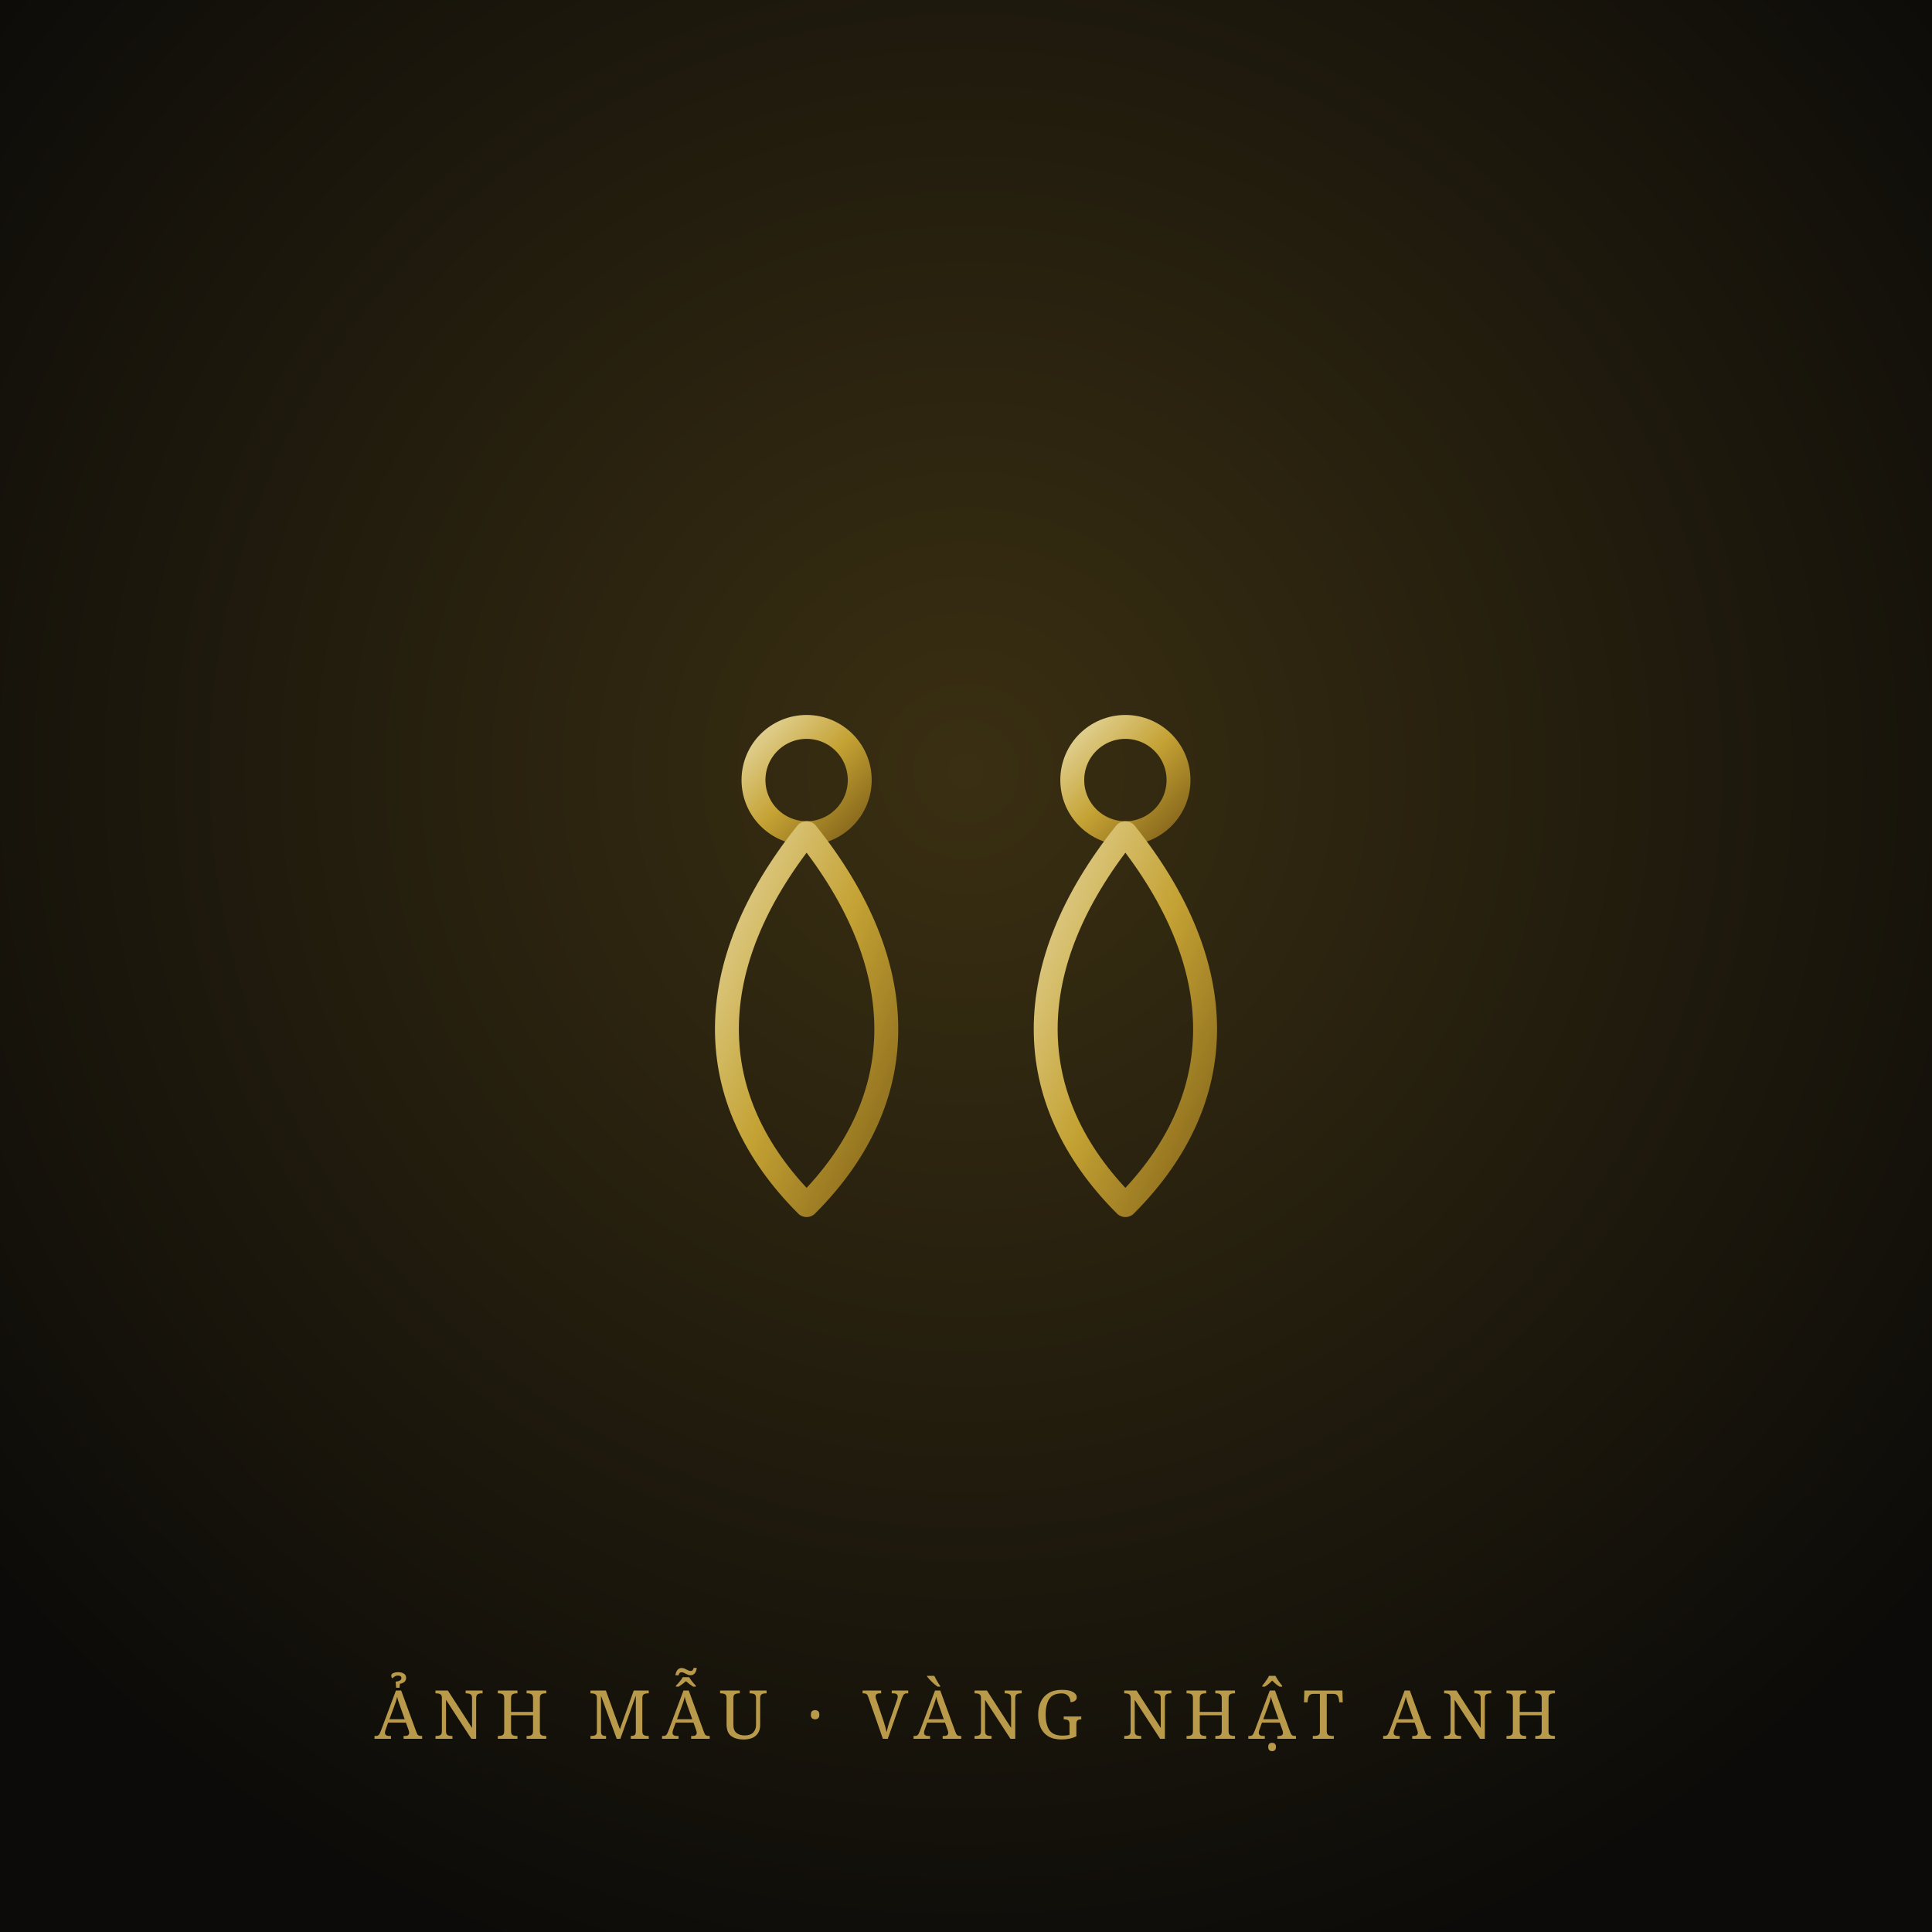
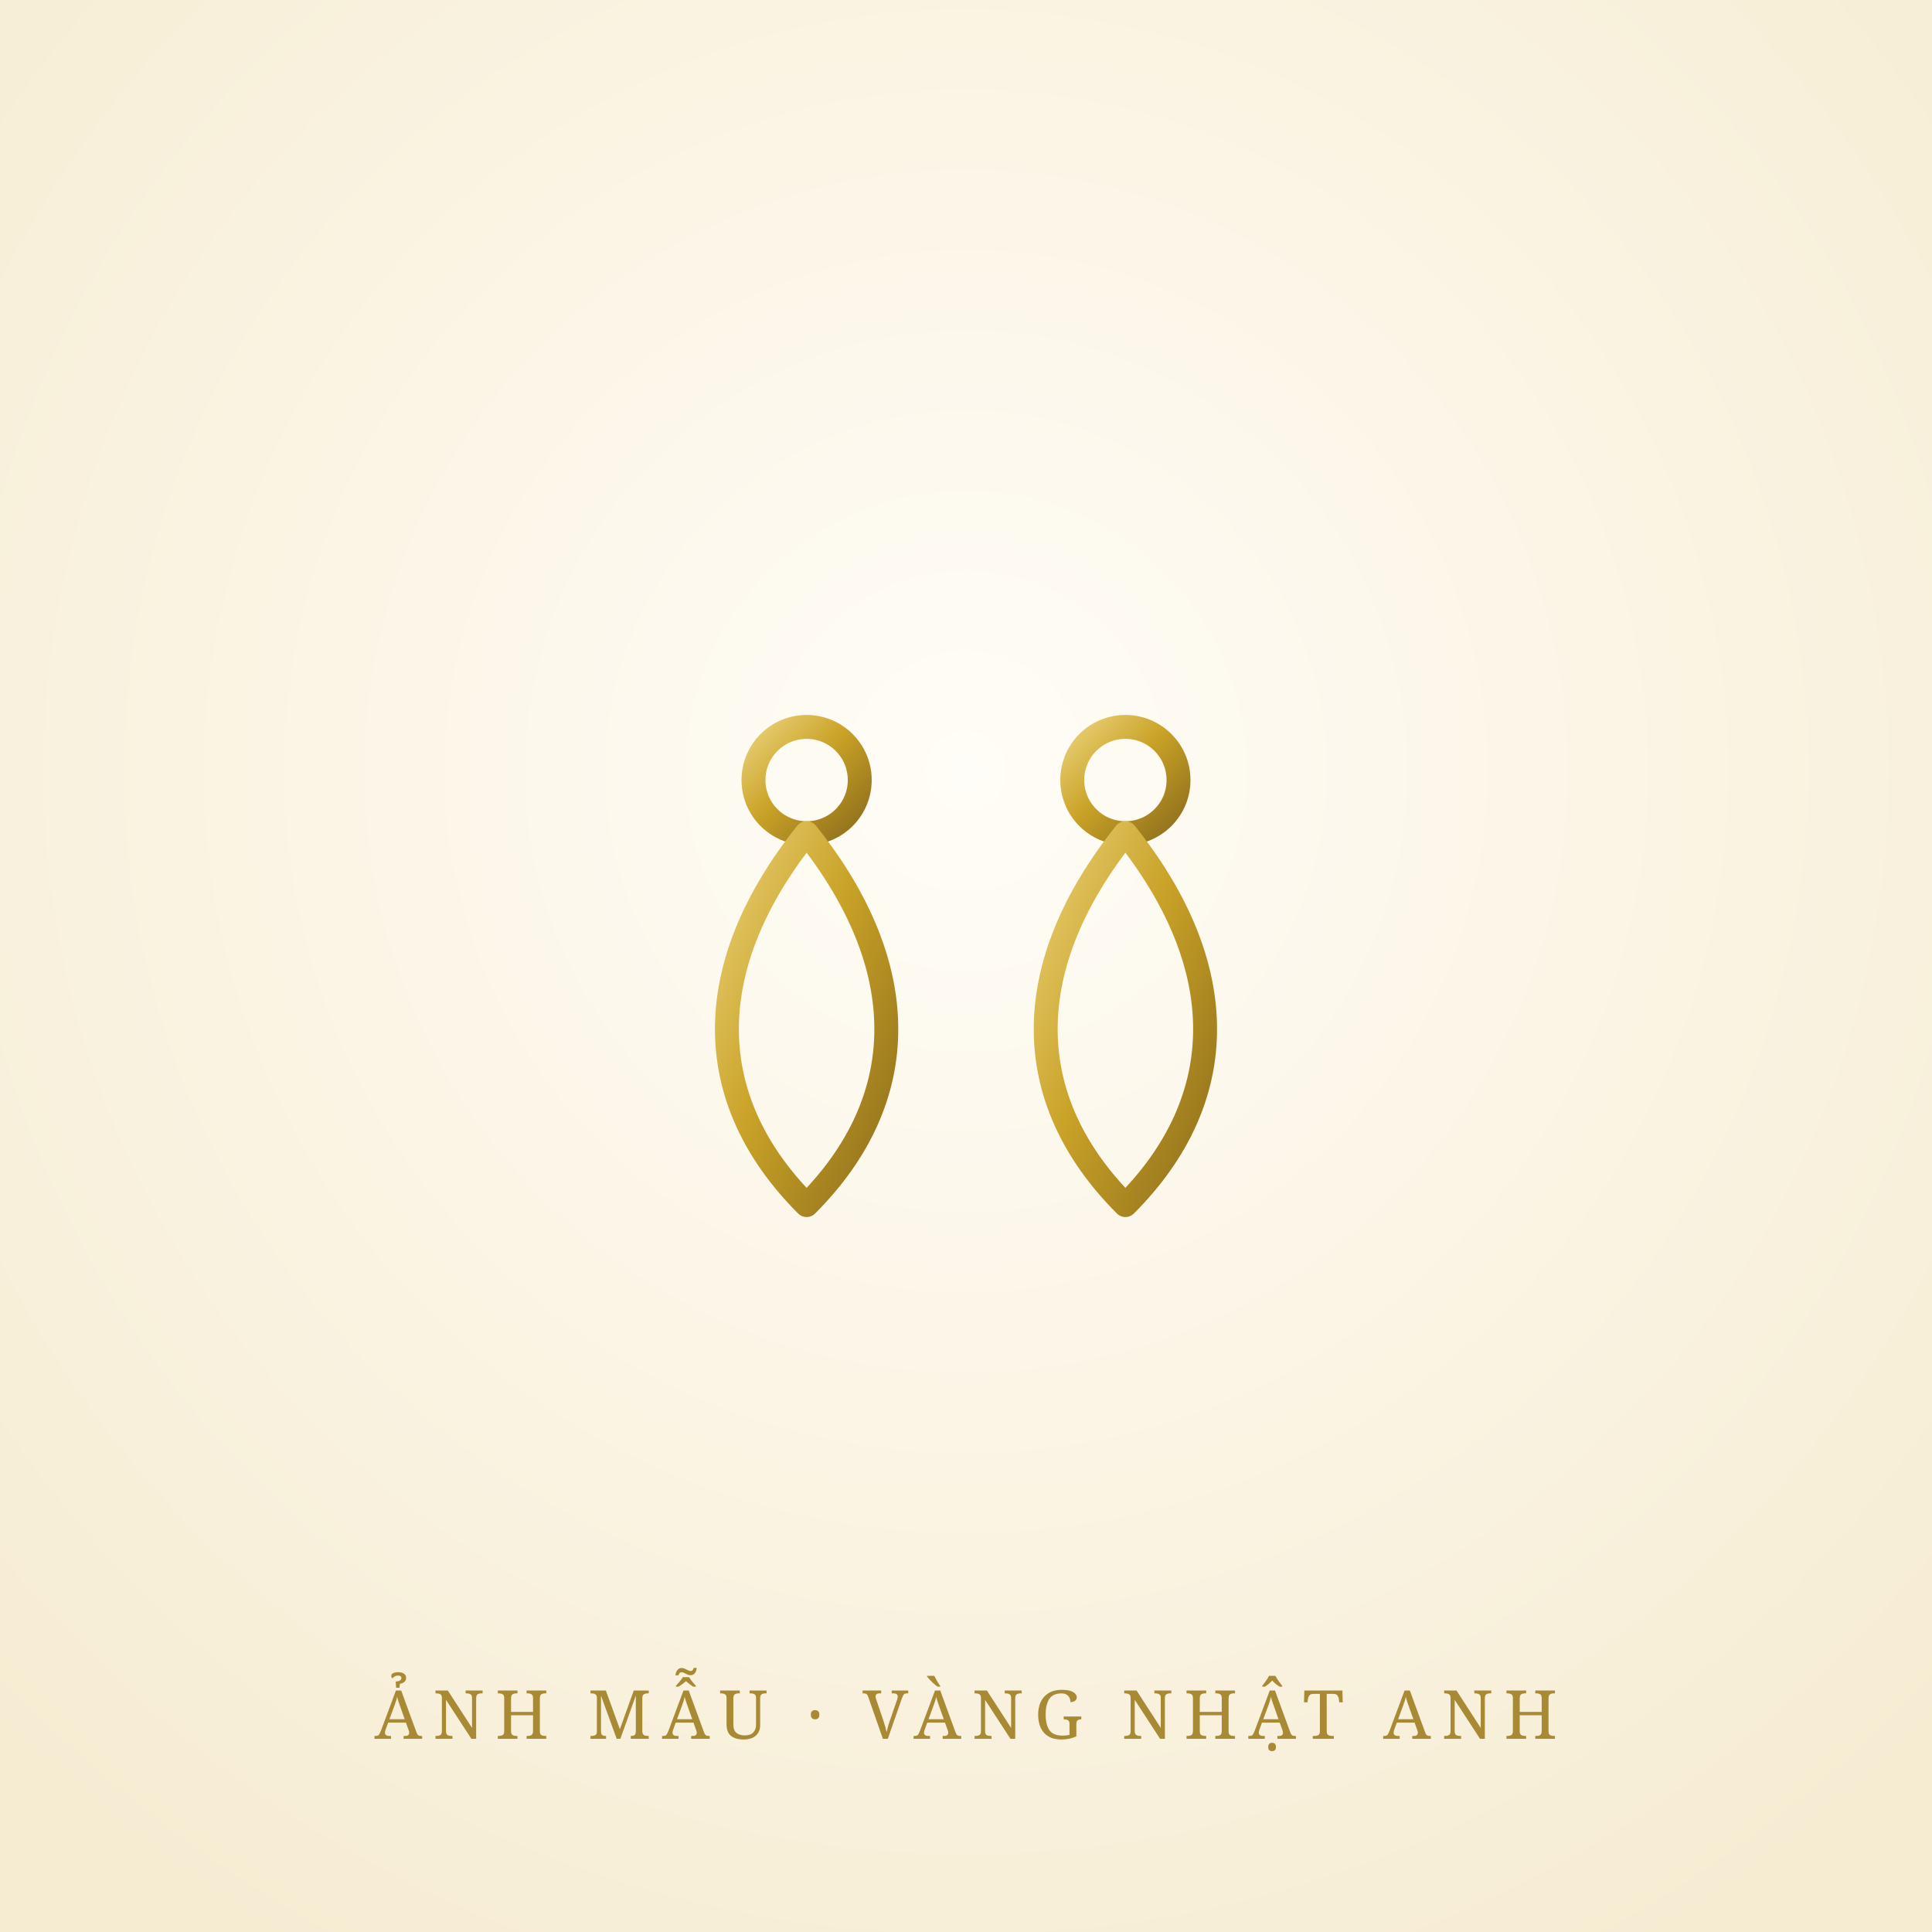
<svg xmlns="http://www.w3.org/2000/svg" viewBox="0 0 900 900">
  <defs>
-     <radialGradient id="g" cx="50%" cy="40%" r="65%">
-       <stop offset="0%" stop-color="#3a2f12" />
-       <stop offset="100%" stop-color="#0c0b09" />
+     <radialGradient id="g" cx="50%" cy="40%" r="70%">
+       <stop offset="0%" stop-color="#fffdf7" />
+       <stop offset="100%" stop-color="#f6ecd2" />
    </radialGradient>
    <linearGradient id="gold" x1="0" y1="0" x2="1" y2="1">
-       <stop offset="0%" stop-color="#F7E7A8" />
-       <stop offset="50%" stop-color="#D4AF37" />
-       <stop offset="100%" stop-color="#8C6A1B" />
+       <stop offset="0%" stop-color="#e9cf74" />
+       <stop offset="45%" stop-color="#c9a227" />
+       <stop offset="100%" stop-color="#8f6f1c" />
    </linearGradient>
  </defs>
  <rect width="900" height="900" fill="url(#g)" />
-   <g transform="translate(252.0,252.0) scale(6.1875)" fill="none" stroke="url(#gold)" stroke-width="1.8" stroke-linecap="round" stroke-linejoin="round" opacity="0.9">
+   <g transform="translate(252.0,252.0) scale(6.1875)" fill="none" stroke="url(#gold)" stroke-width="1.8" stroke-linecap="round" stroke-linejoin="round">
    <path d="M20 8v6" />
    <path d="M44 8v6" />
    <circle cx="20" cy="18" r="4" />
    <circle cx="44" cy="18" r="4" />
    <path d="M20 22c-8 10-8 20 0 28 8-8 8-18 0-28z" />
    <path d="M44 22c-8 10-8 20 0 28 8-8 8-18 0-28z" />
  </g>
-   <text x="450.0" y="810.0" text-anchor="middle" font-family="Georgia, serif" font-size="31.5" letter-spacing="5" fill="#B99A4A">ẢNH MẪU · VÀNG NHẬT ANH</text>
+   <text x="450.0" y="810.0" text-anchor="middle" font-family="Georgia, serif" font-size="31.5" letter-spacing="5" fill="#a88a35">ẢNH MẪU · VÀNG NHẬT ANH</text>
</svg>
